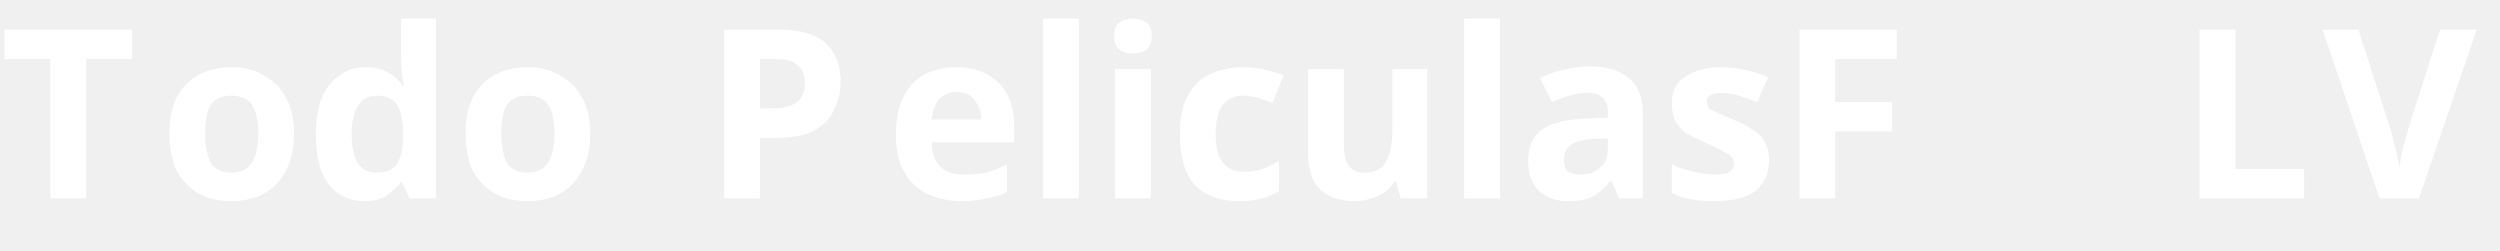
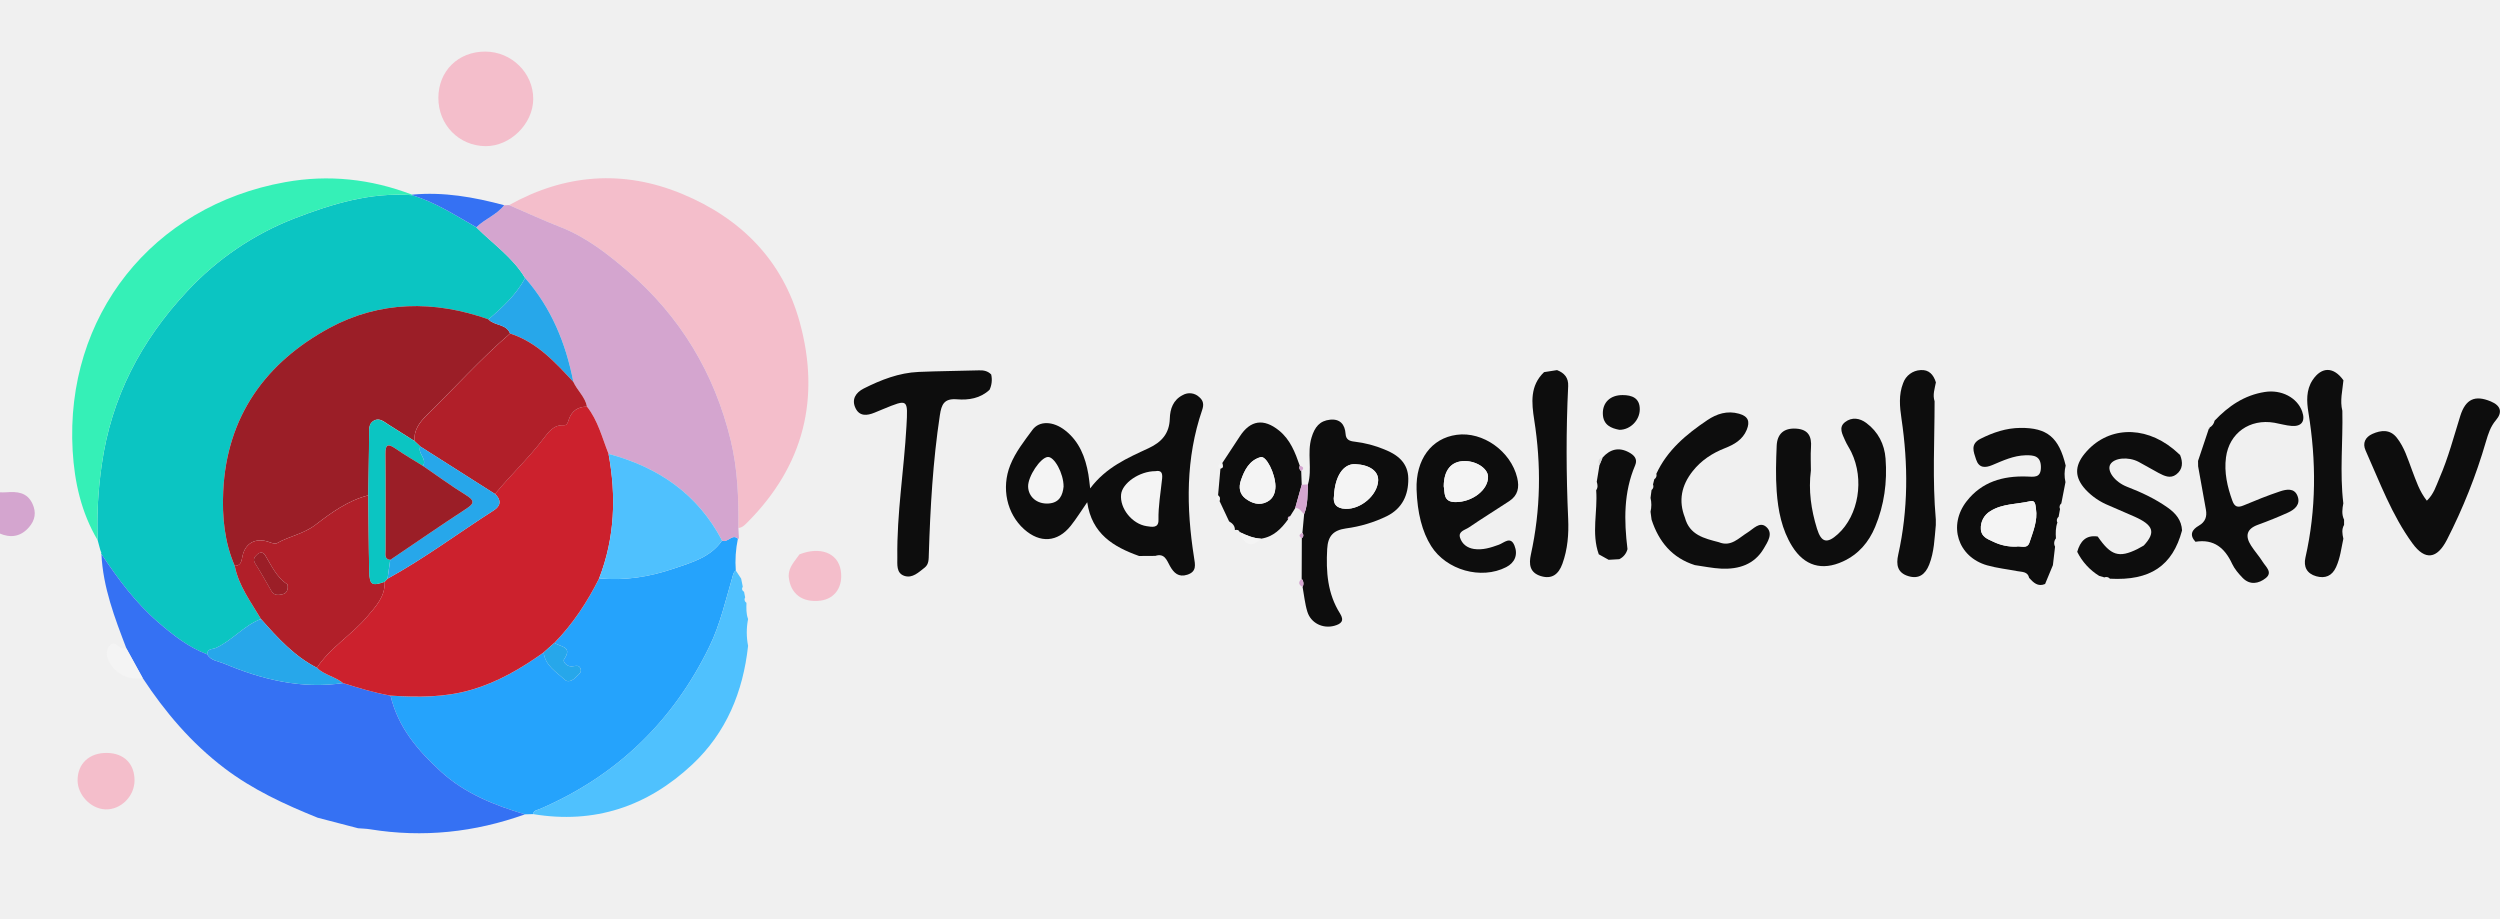
- <svg xmlns="http://www.w3.org/2000/svg" id="Capa_1" data-name="Capa 1" viewBox="0 0 42.6 4.27">
+ <svg xmlns="http://www.w3.org/2000/svg" id="Capa_1" data-name="Capa 1" viewBox="0 0 1920 705.39">
  <defs>
-     <style>.cls-1{font-size:4.03px;fill:#fff;font-family:Rockwell-ExtraBold, Rockwell Extra;font-weight:800;}.cls-2{letter-spacing:-0.08em;}.cls-3{letter-spacing:-0.06em;}.cls-4{letter-spacing:-0.09em;}</style>
+     <style>.cls-1{fill:#0d0d0d;}.cls-2{fill:#0bc5c2;}.cls-3{fill:#25a3fc;}.cls-4{fill:#3571f3;}.cls-5{fill:#f4becb;}.cls-6{fill:#d4a5cf;}.cls-7{fill:#35f0b7;}.cls-8{fill:#4fc1fe;}.cls-9{fill:#f4f4f4;}.cls-10{fill:#d9d9d9;}.cls-11{fill:#9b1e27;}.cls-12{fill:#b11f29;}.cls-13{fill:#27a7ea;}.cls-14{fill:#cc212d;}</style>
  </defs>
-   <text class="cls-1" transform="translate(0 3.38)">
-     <tspan class="cls-2">T</tspan>
-     <tspan x="2.7" y="0">odo</tspan>
-     <tspan class="cls-3" x="11.98" y="0">P</tspan>
-     <tspan x="15.08" y="0">eliculasF</tspan>
-     <tspan class="cls-4" x="37.12" y="0">L</tspan>
-     <tspan x="39.58" y="0">V</tspan>
-   </text>
+   <path class="cls-1" d="M874.81,427c-19.6-7-36.28-16.89-39.83-41.3-4.59,6.62-8.29,12.64-12.66,18.12-10.13,12.69-23.57,13.55-35.79,2.65-13.28-11.86-17.67-31.72-10.65-49.27,4-10,10.72-18.46,17-27,5.27-7.23,15.92-6.87,25.11.31,10.95,8.53,15.61,20.64,17.89,33.85.5,2.9.75,5.84,1.37,10.74,12.25-16.32,28.77-23.41,44.89-30.89,10-4.65,15.94-11.28,16.27-22.73.21-7.45,2.55-14.33,9.94-18.06a10.65,10.65,0,0,1,12.5,1.4c3.41,2.82,3.83,5.9,2.41,10.06C910.54,352,911,389.89,917,428c.89,5.71,2.24,11-5.17,13.39-6.71,2.15-10.33-1.37-13.29-6.66-2.44-4.36-4.08-10.12-11.25-7.81Z" />
+   <path class="cls-2" d="M77,422.3q-1-3.72-2-7.44A319.36,319.36,0,0,1,78.14,357c7.24-51.58,30.21-95.5,65.47-133.17a222.14,222.14,0,0,1,82.77-56.19c28.85-11.12,58.41-20.15,90.08-17.73,17.87,5.37,33.35,15.52,49.34,24.65,12.77,12.75,28,23.12,37.51,39-6.87,12.8-17.31,22.45-28.17,31.72-41.65-14.87-83.75-14.16-122.12,6.61-48.79,26.4-78.9,67.73-81.58,125.33-.92,19.71.93,39,8.85,57.42,3,15.4,12.43,27.68,20.14,40.78-13.2,4.94-22.07,16.62-34.8,22.24-2.67,1.18-6.51.33-6.53,4.88C144.76,497.16,133,487.8,121.6,478c-17.48-15-31-33.41-43.71-52.45l-.3-.45.25-.48C77.54,423.85,77.25,423.07,77,422.3Z" />
+   <path class="cls-3" d="M409.34,625.23l-6.16.18c-23.38-7-45.86-15.87-64.24-32.54-17.91-16.23-33.29-34.27-39-58.62,21,1.39,41.72,1.52,62.28-4.51s38.25-16.46,55.32-28.64c1.18,10.16,9.73,14.88,16.16,20.92,2.67,2.51,6.54.4,9.06-2.38,1.54-1.72,4.17-3.13,3.17-5.93-1.31-3.64-4.16-2-6.89-1.89-3.41.16-7.19-3.48-5.79-5.52,7-10.21-3.44-9.38-7.35-12.65,14.22-14.58,25.21-31.38,34.28-49.5,19.72,2,39-1.23,57.38-7.52,13.45-4.6,28.09-8.53,37-21.49,4.37,2,7.56-5.49,12.16-1.47a87,87,0,0,0-1.63,24.57c-1.65,1-1.91,2.58-2.41,4.27-5.36,18.25-9.53,36.94-17.91,54.16-27.93,57.44-71.12,99.17-130,124.61C412.64,622.21,409.92,622.2,409.34,625.23Z" />
+   <path class="cls-4" d="M299.92,534.25c5.73,24.35,21.11,42.39,39,58.62,18.38,16.67,40.86,25.55,64.24,32.54-38.66,13.86-78.25,18.08-118.91,11.48-3-.49-6.15-.54-9.23-.79L243.93,628c-25.24-10.2-49.84-21.48-71.69-38.13C147,570.67,126.85,547,109.58,520.73q-6.22-11.34-12.47-22.67c-9-23.47-18-46.95-19.21-72.49,12.69,19,26.22,37.4,43.7,52.44,11.4,9.79,23.16,19.15,37.5,24.51,2.9,5,8.64,5.29,13.13,7.17,29.16,12.23,59.24,19.65,91.24,14.92C275.47,528.39,287.49,532.07,299.92,534.25Z" />
+   <path class="cls-5" d="M391,157.51c42.93-23.95,87.68-27.36,132.89-8.59,44.89,18.64,77.11,50.75,90.25,98.32,16.17,58.56,3.23,110.47-40.2,154-1.95,1.95-3.83,4-6.85,4.26.23-22.61-.53-45.17-5.88-67.24-12.55-51.76-38.78-95.37-79.34-130.19-15.66-13.44-32.05-26.13-51.42-33.68C417.05,169.18,404.09,163.17,391,157.51Z" />
+   <path class="cls-6" d="M391,157.51c13.13,5.66,26.09,11.67,39.45,16.89,19.37,7.55,35.76,20.24,51.42,33.68,40.56,34.82,66.79,78.43,79.34,130.19,5.35,22.07,6.11,44.63,5.88,67.24q.19,4.11.39,8.19l-.73,0c-4.61-4-7.8,3.52-12.17,1.48-18.68-35.69-48.91-56.37-87.18-66.58-4.92-12.36-8.07-25.52-16.55-36.26-1.42-7.5-7.53-12.44-10.52-19.08-5.76-29.59-16.84-56.72-37-79.67-9.49-15.88-24.74-26.25-37.51-39,6.49-6.44,15.66-9.5,21.34-16.94Z" />
+   <path class="cls-7" d="M316.46,149.9c-31.67-2.42-61.23,6.61-90.08,17.73a222.14,222.14,0,0,0-82.77,56.19C108.35,261.49,85.38,305.41,78.14,357A319.36,319.36,0,0,0,75,414.86c-12.61-21.19-17.82-44.71-19.21-68.76C49.85,242.83,116.86,158.21,219,139.89c33.18-6,65.85-2.51,97.44,9.6Z" />
+   <path class="cls-8" d="M409.34,625.23c.58-3,3.3-3,5.45-4,58.84-25.44,102-67.17,130-124.61,8.38-17.22,12.55-35.91,17.91-54.16.5-1.69.76-3.31,2.41-4.27q2,3.11,4.09,6.2c.42,2.06.83,4.12,1.25,6.18-1,1.67-.51,3,1,4,.28,1.43.56,2.86.83,4.28a2.92,2.92,0,0,0,1,4.08c-.08,4.21-.31,8.43,1.25,12.48a53.28,53.28,0,0,0,0,20.6c-3.87,35.27-16.65,66.58-42.9,91.17C497.14,619.45,456.5,633.06,409.34,625.23Z" />
+   <path class="cls-1" d="M760,299.33c-7.08,6.67-16.15,8.07-25,7.34-9.91-.8-11.92,3.84-13.19,12.22-5.34,35.37-7.35,71-8.47,106.65-.13,3.82.13,7.8-3.22,10.4-4.56,3.54-9.37,8.37-15.49,6.36-6.49-2.13-5.41-8.89-5.48-14.25-.45-33.72,5.12-67,7-100.6,1.18-21.2,1.38-21.19-18-13.22-2.22.91-4.44,1.85-6.67,2.76-5.59,2.27-11.28,2.84-14.35-3.35-3.38-6.81,0-12.11,6.22-15.26,13.27-6.68,27.06-12.08,42.13-12.74,15.46-.68,30.95-.73,46.42-1.22,3.64-.12,6.78.53,9.34,3.2A18.18,18.18,0,0,1,760,299.33Z" />
+   <path class="cls-1" d="M1004.51,372c3.47-11.73-.87-23.9,2.75-35.94,2.46-8.2,6.32-12.9,14.26-13.74,7.55-.8,11.44,3.62,11.9,11,.28,4.49,3.23,5.49,7,5.88a85.68,85.68,0,0,1,22.88,6c10.3,4.09,18.15,10.42,18.27,22.41.13,12.54-4.59,22.83-16.39,28.76a102.32,102.32,0,0,1-31.49,9.46c-9.65,1.4-13.86,5.71-14.41,15.82-.95,17.5.23,34.26,9.84,49.48,3.59,5.69.88,8.06-4.41,9.49-8.72,2.36-17.89-2-20.63-10.74-1.93-6.16-2.51-12.75-3.69-19.14a5.55,5.55,0,0,0-.71-6.24l.12-31.14c1.46-1.26,1.46-2.68.46-4.22q.66-7.2,1.33-14.41C1004.57,387.47,1004.12,379.7,1004.51,372Zm20,8.75c-1,6.12,1.88,9.78,8.86,10,11.77.42,24.37-10.41,25.05-21.49.45-7.36-6.45-12.36-17.7-12.83C1031.75,356.12,1025.26,365.59,1024.5,380.79Z" />
+   <path class="cls-1" d="M1582.1,390.94q-.55,3-1.09,6a3.28,3.28,0,0,0-.92,4.32c-1.43,4-1.43,8.07-1.12,12.2a5.76,5.76,0,0,0-.68,6.39q-.82,7.09-1.66,14.19-3,7.24-6,14.47c-5.57,2.37-8.92-1.09-12.23-4.65-1.08-5-5.4-4.52-9-5.21-7.77-1.49-15.72-2.33-23.29-4.48-22.56-6.43-30.21-30.74-15.66-49.3,11.64-14.86,27.77-19.45,45.82-18.91,5.71.17,11.24,1.48,11.15-7.31-.09-8.49-5.37-9.14-11.8-9-9.2.25-17.3,4.06-25.54,7.52-5.41,2.27-10.24,2.44-12.45-4.3-1.91-5.87-4.63-11.83,3.41-15.88,9.68-4.88,19.69-8.26,30.6-8.36,20.63-.2,29.59,7.3,34.8,28.92a27,27,0,0,0-.16,12.73l-3.18,16.34A3.46,3.46,0,0,0,1582.1,390.94Zm-33.56,28.84c2.94-.8,8.34,2.22,10.08-3.09,2.75-8.41,6.43-16.8,5-26-.39-2.45-.36-6.73-4.17-5.81-10.28,2.47-21.42,1.76-30.78,7.65a14.94,14.94,0,0,0-7.37,13.9c.28,5.8,5.16,7.58,9.55,9.6A36.92,36.92,0,0,0,1548.54,419.78Z" />
+   <path class="cls-1" d="M1390.77,361.3c-2,15.28.19,30.19,4.67,44.72,3.32,10.75,7.77,11.72,16.07,4.18,15.9-14.44,20.46-42,10.35-62.89-1.49-3.09-3.49-5.94-4.84-9.08-2-4.65-5.28-10,0-14.06s11.27-3.09,16.36.71c9.05,6.76,13.89,16.24,14.73,27.29,1.37,18-1,35.65-8,52.47-4.92,11.84-12.8,21.06-24.67,26.53-16.13,7.42-29.67,3.47-39.06-11.61-8-12.9-10.82-27.47-11.89-42.23-.84-11.6-.49-23.32,0-35,.39-9,5.42-13.72,14.87-13.15s12.14,6,11.47,14.61C1390.41,349.62,1390.77,355.47,1390.77,361.3Z" />
+   <path class="cls-1" d="M1863.82,384.54c5.42-5.15,7.15-11.53,9.69-17.38,6.73-15.46,11-31.78,16-47.8,4.11-12.91,11.25-16.14,23.42-11.07,7.78,3.24,9.07,8.37,4,14.32-4.26,5-6,10.65-7.74,16.56a425.73,425.73,0,0,1-30,75.48c-7.54,14.59-16.65,16-26.33,2.78-15.92-21.75-25.17-47.08-36.09-71.46-2.53-5.65-.26-10.25,5.23-12.73,6.72-3,13.55-3.62,18.71,2.89,5.86,7.39,8.49,16.4,11.76,25.07C1855.53,369.11,1858.05,377.27,1863.82,384.54Z" />
+   <path class="cls-1" d="M1087.93,375.93c-.72-23,11.35-39.4,30.87-42,20.11-2.72,41.53,12.68,46.4,32.95,1.82,7.57.53,13.63-6.12,18-10.34,6.79-20.87,13.32-31.11,20.27-2.83,1.91-8.2,2.88-6.66,7.78s5.52,7.9,10.69,8.68c6.69,1,12.9-1,19.12-3.26,4-1.45,9-6.86,12,.66,2.8,6.95.32,13.12-6.37,16.55-19.26,9.89-46,2.25-57.62-16.18C1092.26,408.5,1088.5,393.92,1087.93,375.93Zm20.86-2.49c1,4.74-.71,12.1,8.93,12.16,12.94.07,25.3-9.38,25.09-19.51-.13-6.21-8.8-12-17.92-12C1114.75,354.12,1108.88,360.82,1108.79,373.44Z" />
+   <path class="cls-1" d="M1639.23,396.74c-6.58-2.87-13.15-5.78-19.77-8.59A49.85,49.85,0,0,1,1601.72,376c-8.43-9.25-8.62-17.91-.7-27.6,16.87-20.63,45.1-22.17,67.93-3.68,1.86,1.5,3.59,3.17,5.37,4.76,2.27,5.61,2.13,11-2.94,14.88-4.55,3.5-9.24,1.14-13.55-1.12-5.19-2.72-10.18-5.8-15.36-8.53-8-4.19-18.91-3.11-21.79,2-2.78,4.92,3.43,13.47,12.93,17.15,11,4.25,21.54,9.16,31.2,16,6.18,4.36,10.61,9.64,11,17.51-7.28,27.23-24.51,38.76-55.38,37.07a3.67,3.67,0,0,0-4.29-1l-4-1.18a45.33,45.33,0,0,1-16.83-18.46c2.25-7.9,6.52-13.12,15.73-11.76,10.12,14.7,16.26,16.64,30.49,9.64l4.93-2.75C1655.77,408.85,1653.94,403.29,1639.23,396.74Z" />
+   <path class="cls-1" d="M1320,416.39c9.46,3.89,15.26-3.2,22-7.34,4.52-2.75,9.36-8.78,14.4-4.47,5.78,5,1.1,11.71-1.85,16.73-7.22,12.23-19.12,16-32.57,15.41-6.8-.32-13.54-1.77-20.31-2.71-17.54-5.54-27.72-18-33.26-34.93l-.81-6.07a22.65,22.65,0,0,0,0-10.61q.39-3,.8-6.07a3.49,3.49,0,0,0,1.11-4.27l1-4a3.71,3.71,0,0,0,1.58-4.22c8.36-18.15,23.09-30.37,39.14-41.17,7.24-4.87,15.27-7.49,24.38-4.93,7.09,2,8.49,6,5.88,12.36-3.16,7.66-9.7,11.33-16.83,14.13-9.79,3.84-18.23,9.43-24.77,17.73-8.48,10.78-11,22.53-5.88,35.54C1297.55,410.91,1308.9,413.5,1320,416.39Z" />
+   <path class="cls-5" d="M336.67,75.2c0-20.62,15.15-35.59,35.94-35.58,20.35,0,37.06,16.54,36.91,36.53-.15,19-17.7,36.26-36.62,36.09C352.45,112.05,336.64,95.89,336.67,75.2Z" />
+   <path class="cls-1" d="M1195.82,284.24c5.6,2.21,8.85,5.83,8.54,12.33-1.67,34-1.53,67.93,0,101.9.51,11.74-.38,23.34-4.45,34.54-2.88,7.95-8,12.1-16.64,9.39-8.43-2.65-9.21-9-7.54-16.59,7.54-34.29,8-68.75,2.54-103.39-2-13-3.38-26.15,7.57-36.62Z" />
+   <path class="cls-1" d="M1486.7,403.3c-1,10.23-1.21,20.54-5.09,30.34-3,7.57-8,11.27-16,8.83-8.34-2.52-9.53-8.66-7.79-16.42,7.74-34.63,7.71-69.47,2.53-104.42-1.37-9.24-2.27-18.47,1.28-27.45a14.94,14.94,0,0,1,13.34-9.95c6.53-.52,10,3.64,11.8,9.43-.9,4.81-2.64,9.56-1,14.54,0,30.25-1.76,60.51.93,90.72Z" />
+   <path class="cls-1" d="M1800.25,399.13v4c-2,3.43-1.35,7-.55,10.57-1.57,7.36-2.42,14.9-5.61,21.87-3.1,6.77-8.34,8.92-15.23,7-7.22-2.05-9.88-7.32-8.29-14.33,8.38-37,8.4-74.14,2.29-111.49-1.36-8.32-1.84-17.21,3.17-24.81,7-10.55,16.3-10.35,23.73.14-.71,7.79-2.81,15.54-.84,23.42.54,23.69-2.09,47.4.75,71.06C1798.88,390.75,1798.24,395,1800.25,399.13Z" />
+   <path class="cls-1" d="M989.22,398.91c-5.25,7.27-11.31,13.41-20.78,14.8-5.87-.29-11.12-2.54-16.29-5-.69-1.83-2.13-2-3.76-1.64.12-3.29-1.9-5.15-4.45-6.67l-7.38-15.71c.53-1.64.4-3.1-1.09-4.22l1.83-20.61c2.8-.61,1.58-2.53,1.35-4.13,4.51-6.88,9.05-13.73,13.54-20.62,8.09-12.44,18.29-14,30.12-4.45,8.67,7,12.44,17,15.93,27.08a3.24,3.24,0,0,0,1.09,4.11l.39,10.49q-2.52,8.94-5,17.88l-4,6.37C989.27,396.74,988.73,397.51,989.22,398.91Zm-9.67-25.43c-.18-9.92-7.09-23.58-11.34-22.4-8.7,2.4-12.53,10-15.22,17.94-1.8,5.27-1,10.48,3.65,13.93,4.83,3.57,10.47,5.5,16.38,2.5C978.25,382.8,979.49,377.83,979.55,373.48Z" />
+   <path class="cls-1" d="M1226.3,370l2.1-12.82q1.17-2.86,2.35-5.72c5.72-6.48,12.47-8.28,20.26-4.07,3.82,2.07,6.91,5,4.8,9.94-8.93,20.85-8.57,42.51-5.9,64.4a11.77,11.77,0,0,1-6.32,7.73l-8.14.47-7.59-4.22c-5.81-16.2-.72-32.85-2-49.23C1227.34,374.44,1227,372.24,1226.3,370Z" />
+   <path class="cls-5" d="M103.32,599.53c-.09,12.12-10.64,22.52-22.39,22.07-11.2-.42-21.36-11.06-21.35-22.35,0-12.82,9.09-21.25,22.66-21C95.31,578.45,103.41,586.64,103.32,599.53Z" />
+   <path class="cls-5" d="M614,425.75c15.91-6.28,29.42-1.11,31.66,12.12,2.1,12.44-4.25,22-15.55,23.42-14.11,1.76-23.35-5.37-24.41-18.83C605.6,435.47,610.46,430.94,614,425.75Z" />
+   <path class="cls-4" d="M316.46,149.9l0-.41c24.15-2.29,47.55,1.87,70.72,8.1-5.68,7.45-14.85,10.51-21.34,16.95C349.81,165.42,334.33,155.27,316.46,149.9Z" />
+   <path class="cls-6" d="M-.27,409.71q0-15.79,0-31.59c1.73,0,3.46.09,5.17-.05,8.28-.64,15.92-.07,20.05,8.84,3.12,6.75,1.95,12.74-2.78,18.12C15.92,412.15,8.3,413.36-.27,409.71Z" />
+   <path class="cls-1" d="M1243.73,330.11c-6.18-1.15-12.5-3.53-12.75-12.27s5.74-14.46,15.17-14.42c7.19,0,13.17,2.22,13.2,10.85C1259.38,322.59,1252.25,330.09,1243.73,330.11Z" />
+   <path class="cls-9" d="M97.11,498.06q6.24,11.34,12.47,22.67c-11,1.78-21-3-26.14-13.29-1.85-3.66-2.18-8.23.9-11.64,3.59-4,5.87.64,8.71,1.82C94.25,498.12,95.75,497.93,97.11,498.06Z" />
+   <path class="cls-6" d="M994.69,390.17q2.52-8.94,5-17.88l4.79-.25c-.39,7.66.06,15.43-2.93,22.75C999.36,393.14,998.22,389.89,994.69,390.17Z" />
+   <path class="cls-9" d="M952.15,408.66c5.17,2.51,10.42,4.76,16.29,5C961.41,420.78,955.34,418.9,952.15,408.66Z" />
+   <path class="cls-6" d="M999.67,444.56a5.55,5.55,0,0,1,.71,6.24C997.23,449.05,996.89,447,999.67,444.56Z" />
+   <path class="cls-10" d="M1230.75,351.48q-1.18,2.85-2.35,5.72C1227.05,354.42,1227.4,352.34,1230.75,351.48Z" />
+   <path class="cls-9" d="M935.47,380.42c1.49,1.12,1.62,2.58,1.09,4.22C933.63,383.9,932.36,382.72,935.47,380.42Z" />
+   <path class="cls-9" d="M938.65,355.68c.23,1.6,1.45,3.52-1.35,4.13C934.35,357.34,935.93,356.32,938.65,355.68Z" />
+   <path class="cls-6" d="M999.33,361.8a3.24,3.24,0,0,1-1.09-4.11C1001,358.44,1001.89,359.66,999.33,361.8Z" />
+   <path class="cls-6" d="M1000.25,409.2c1,1.54,1,3-.46,4.22C997.12,411.7,997.71,410.35,1000.25,409.2Z" />
+   <path class="cls-4" d="M77,422.3c.3.77.59,1.55.89,2.33C77.54,423.86,77.25,423.08,77,422.3Z" />
+   <path class="cls-6" d="M989.22,398.91c-.49-1.4,0-2.17,1.48-2.37Z" />
+   <path class="cls-11" d="M180.29,434.63c-7.92-18.38-9.77-37.71-8.85-57.42,2.68-57.6,32.79-98.93,81.58-125.33,38.37-20.77,80.47-21.48,122.12-6.62,4.59,5.05,13.65,3.32,16.61,10.86C369,275.7,349,298.06,327.6,319c-5.17,5.08-10.1,11.34-9.15,19.76q-10-6.32-20-12.63c-3.45-2.16-6.86-5.53-11.24-3.12s-3.59,7-3.66,11.1q-.34,23.14-.67,46.3c-15.51,3.86-28.57,13.41-40.48,22.56-9.43,7.24-20.15,8.7-29.58,14.13-1.37.79-4,0-5.84-.72-9.93-3.75-18.39.19-20.68,10.38C185.41,430.66,185.41,434.36,180.29,434.63Z" />
+   <path class="cls-12" d="M180.29,434.63c5.12-.27,5.12-4,6-7.83,2.29-10.19,10.75-14.13,20.68-10.38,1.82.69,4.47,1.51,5.84.72,9.43-5.43,20.15-6.89,29.58-14.13,11.91-9.15,25-18.7,40.48-22.56.22,19.56.26,39.12.73,58.67.23,10.1,2.2,11.14,11.83,7.68.48,11.37-6.82,18.91-13.41,26.73-11.89,14.07-28.33,23.7-38.64,39.33-17.44-8.92-30.26-23.1-42.94-37.45C192.72,462.31,183.32,450,180.29,434.63ZM221,450.72c-.1-.67,0-1.7-.35-2-8.3-5.48-12.16-14.28-17-22.34-1.52-2.51-3.82-2.61-6.06-.59s-3.57,3.79-1.54,7c4.33,6.85,8.32,13.92,12.35,21,2.22,3.88,5.68,3.36,9,2.49C219.9,455.59,221,453.4,221,450.72Z" />
+   <path class="cls-13" d="M200.43,475.41c12.68,14.35,25.5,28.53,42.94,37.45,5.71,5.59,14,6.75,20.1,11.75-32,4.73-62.08-2.69-91.24-14.92-4.49-1.88-10.23-2.17-13.13-7.17,0-4.54,3.86-3.69,6.53-4.87C178.36,492,187.23,480.35,200.43,475.41Z" />
+   <path class="cls-13" d="M391.75,256.12c-3-7.54-12-5.81-16.61-10.86,10.86-9.26,21.3-18.91,28.17-31.71,20.14,22.95,31.22,50.08,37,79.67C426.22,278.12,412.35,262.74,391.75,256.12Z" />
+   <path class="cls-14" d="M263.47,524.61c-6.06-5-14.39-6.16-20.1-11.75,10.31-15.63,26.75-25.26,38.64-39.33,6.59-7.82,13.89-15.36,13.41-26.73.75-.79,1.49-1.59,2.23-2.38,28.42-15.6,54.35-35.05,81.59-52.47,5.47-3.5,5.88-8,.91-12.59,11.94-14.56,25.8-27.44,37.21-42.51,3.72-4.92,7.83-10.77,15.72-10.3,2.54.16,3-2.31,3.71-4.28,2.27-6.66,7-9.95,14-10,8.48,10.74,11.63,23.9,16.55,36.27,6,32.49,4.88,64.45-7.2,95.58-9.07,18.12-20.06,34.92-34.28,49.5l-8.36,7.45c-17.07,12.18-34.9,22.66-55.32,28.64s-41.31,5.9-62.28,4.51C287.49,532.07,275.47,528.39,263.47,524.61Z" />
+   <path class="cls-8" d="M460.16,444.15c12.08-31.13,13.18-63.09,7.2-95.58,38.27,10.2,68.5,30.88,87.18,66.57-8.91,13-23.55,16.89-37,21.49C499.16,442.92,479.88,446.17,460.16,444.15Z" />
+   <path class="cls-13" d="M417.52,501.1l8.36-7.45c3.91,3.27,14.33,2.44,7.35,12.65-1.4,2,2.38,5.68,5.79,5.52,2.73-.13,5.58-1.75,6.89,1.89,1,2.8-1.63,4.21-3.17,5.93-2.52,2.78-6.39,4.89-9.06,2.38C427.25,516,418.7,511.26,417.52,501.1Z" />
+   <path class="cls-12" d="M450.81,312.3c-7,0-11.75,3.31-14,10-.67,2-1.17,4.44-3.71,4.28-7.89-.47-12,5.38-15.72,10.3-11.41,15.07-25.27,27.95-37.21,42.51l-57.38-36.48-4.32-4.08c-.95-8.42,4-14.68,9.15-19.76,21.38-21,41.41-43.34,64.15-62.92,20.6,6.62,34.47,22,48.55,37.1C443.28,299.86,449.39,304.8,450.81,312.3Z" />
+   <path class="cls-9" d="M887.36,361.85c4.38-.78,5.61,1.12,5.14,5.77-1.09,10.58-3,21.08-2.79,31.81.1,6.43-5.15,5.25-9.07,4.67-11.16-1.64-20.74-13.66-19.65-24.33C861.88,371,875.12,361.84,887.36,361.85Z" />
+   <path class="cls-9" d="M816.83,373.71c-.66,6.4-3,12.55-11.81,13s-15.22-5.25-15.43-13,9.43-22.32,15.12-22.75C809.66,350.57,816.86,363.48,816.83,373.71Z" />
+   <path class="cls-9" d="M1024.5,380.79c.76-15.2,7.25-24.67,16.21-24.29,11.25.47,18.15,5.47,17.7,12.83-.68,11.08-13.28,21.91-25.05,21.49C1026.38,390.57,1023.51,386.91,1024.5,380.79Z" />
+   <path class="cls-9" d="M1548.54,419.78a36.92,36.92,0,0,1-17.7-3.75c-4.39-2-9.27-3.8-9.55-9.6a14.94,14.94,0,0,1,7.37-13.9c9.36-5.89,20.5-5.18,30.78-7.65,3.81-.92,3.78,3.36,4.17,5.81,1.44,9.2-2.24,17.59-5,26C1556.88,422,1551.48,419,1548.54,419.78Z" />
+   <path class="cls-9" d="M1108.79,373.44c.09-12.62,6-19.32,16.1-19.34,9.12,0,17.79,5.78,17.92,12,.21,10.13-12.15,19.58-25.09,19.51C1108.08,385.54,1109.81,378.18,1108.79,373.44Z" />
+   <path class="cls-9" d="M979.55,373.48c-.06,4.35-1.3,9.32-6.53,12-5.91,3-11.55,1.07-16.38-2.5C952,379.5,951.19,374.29,953,369c2.69-7.92,6.52-15.54,15.22-17.94C972.46,349.9,979.37,363.56,979.55,373.48Z" />
+   <path class="cls-2" d="M318.45,338.8l4.32,4.08c-2.3,5.4,5.45,9.4,2.09,14.95-7-4.36-14.12-8.49-20.88-13.16-5.63-3.89-8-4.07-8,4,.29,24.71.06,49.42.11,74.13,0,2.86-1.14,6.54,3.57,7.18q-1,7.23-2.06,14.46c-.74.79-1.48,1.59-2.23,2.38-9.63,3.46-11.6,2.42-11.83-7.68-.47-19.55-.51-39.11-.73-58.67q.33-23.15.67-46.3c.07-4.09-.64-8.74,3.66-11.1s7.79,1,11.24,3.12Q308.45,332.47,318.45,338.8Z" />
+   <path class="cls-11" d="M221,450.72c0,2.68-1.09,4.87-3.65,5.55-3.31.87-6.77,1.39-9-2.49-4-7-8-14.11-12.35-21-2-3.2-.62-5,1.54-7s4.54-1.92,6.06.59c4.88,8.06,8.74,16.86,17,22.34C221,449,220.89,450.05,221,450.72Z" />
+   <path class="cls-13" d="M324.86,357.83c3.36-5.55-4.39-9.55-2.09-14.95l57.38,36.48c5,4.58,4.56,9.09-.91,12.59-27.24,17.42-53.17,36.87-81.59,52.47q1-7.23,2.06-14.46c19.26-13,38.37-26.2,57.84-38.86,6.3-4.1,7.74-6.33.34-10.88C346.57,373.26,335.84,365.34,324.86,357.83Z" />
+   <path class="cls-11" d="M324.86,357.83c11,7.51,21.71,15.43,33,22.39,7.4,4.55,6,6.78-.34,10.88C338.08,403.76,319,417,299.71,430c-4.71-.64-3.56-4.32-3.57-7.18-.05-24.71.18-49.42-.11-74.13-.09-8,2.32-7.87,8-4C310.74,349.34,317.88,353.47,324.86,357.83Z" />
+   <path class="cls-1" d="M1696.39,329.25l.58-.26,0-.63a7.56,7.56,0,0,0,3.83-5.26c10.65-11.23,22.88-19.63,38.62-22.07,12.7-2,24.93,4.35,28.67,15.08,2.56,7.31-.42,11.6-8.12,11-4.43-.32-8.78-1.66-13.19-2.43-18.92-3.29-34.74,7.86-37.22,26.58-1.52,11.5,1,22.53,4.91,33.35,1.73,4.75,4.16,5.41,8.61,3.55,9.2-3.86,18.47-7.61,27.93-10.77,4.83-1.61,11-2.85,13.46,3.46,2.59,6.47-2,10.43-7.33,12.84-7.53,3.4-15.22,6.51-23,9.32-8.85,3.19-10,8.7-5.33,16,2.76,4.35,6.31,8.19,9,12.56,2.35,3.76,7.79,8,2.28,12.41-5.36,4.27-12.13,5.63-17.78-.21-3.07-3.19-6.14-6.74-8-10.69-5.64-12.2-14-19.32-28.21-17-4.91-5.36-2.62-9.37,2.66-12.4,4.93-2.83,6.33-6.93,5.4-12.18q-3-16.68-6-33.36l-.06-4.15Q1692.3,341.63,1696.39,329.25Z" />
</svg>
